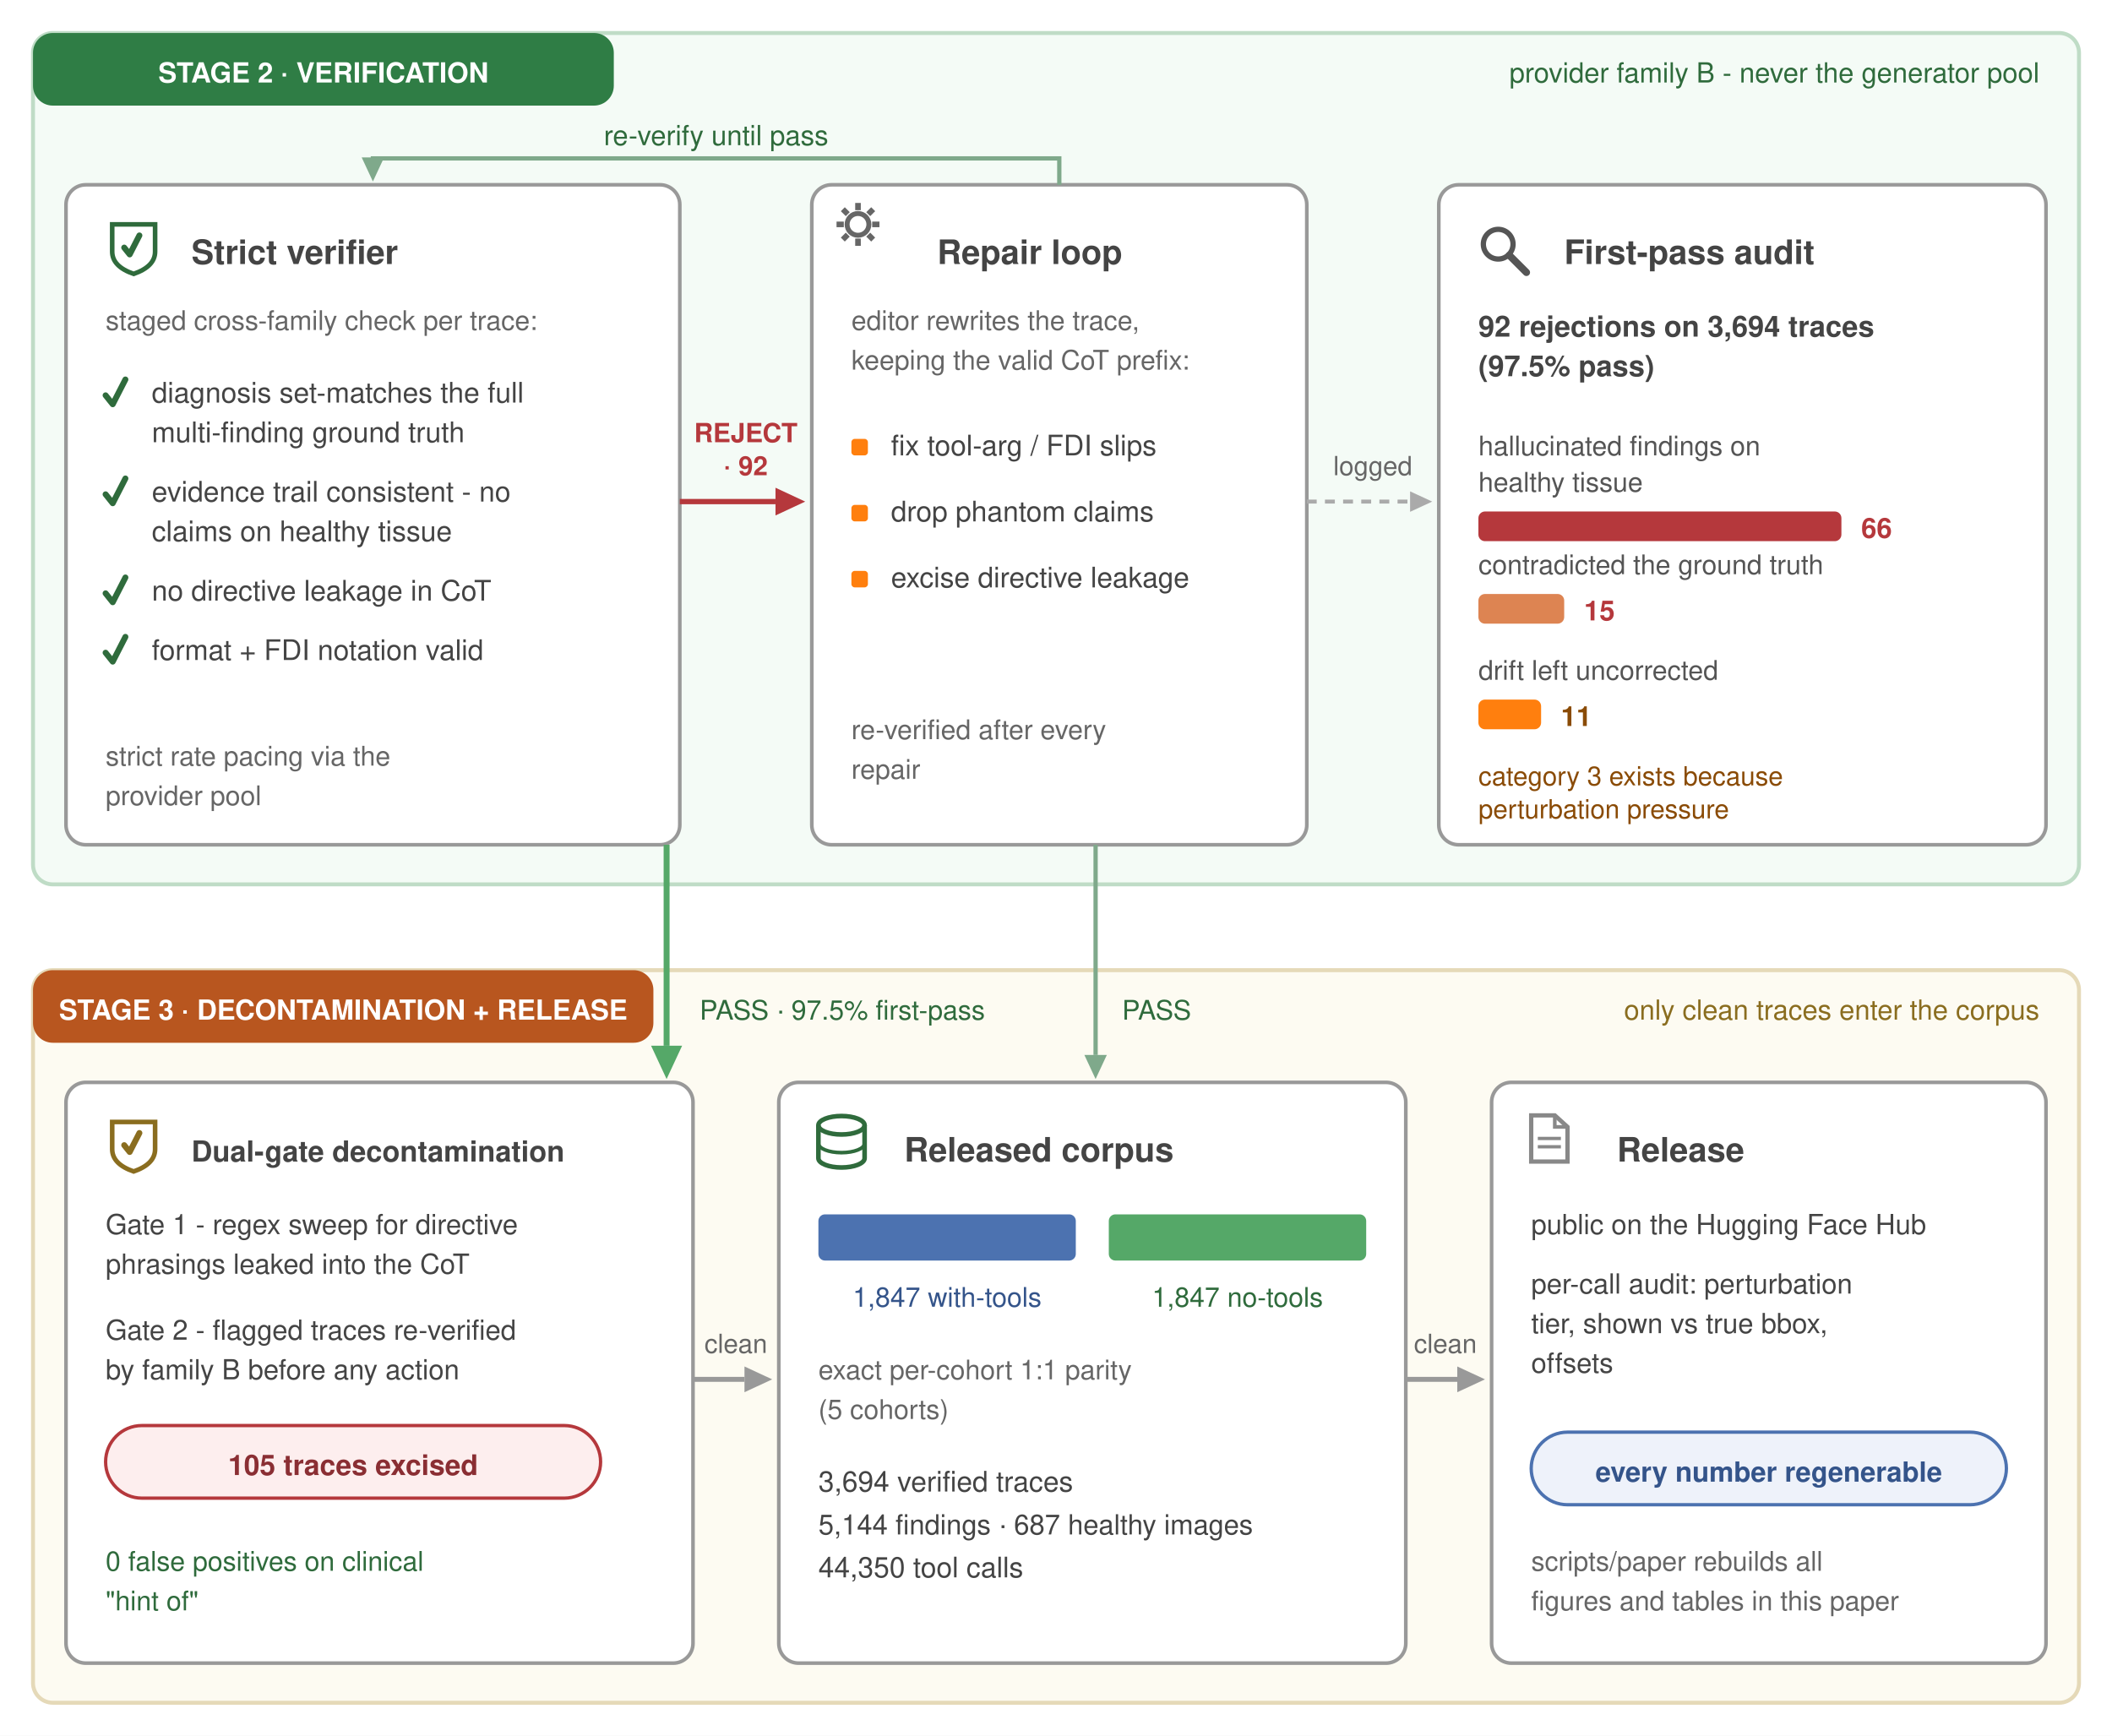
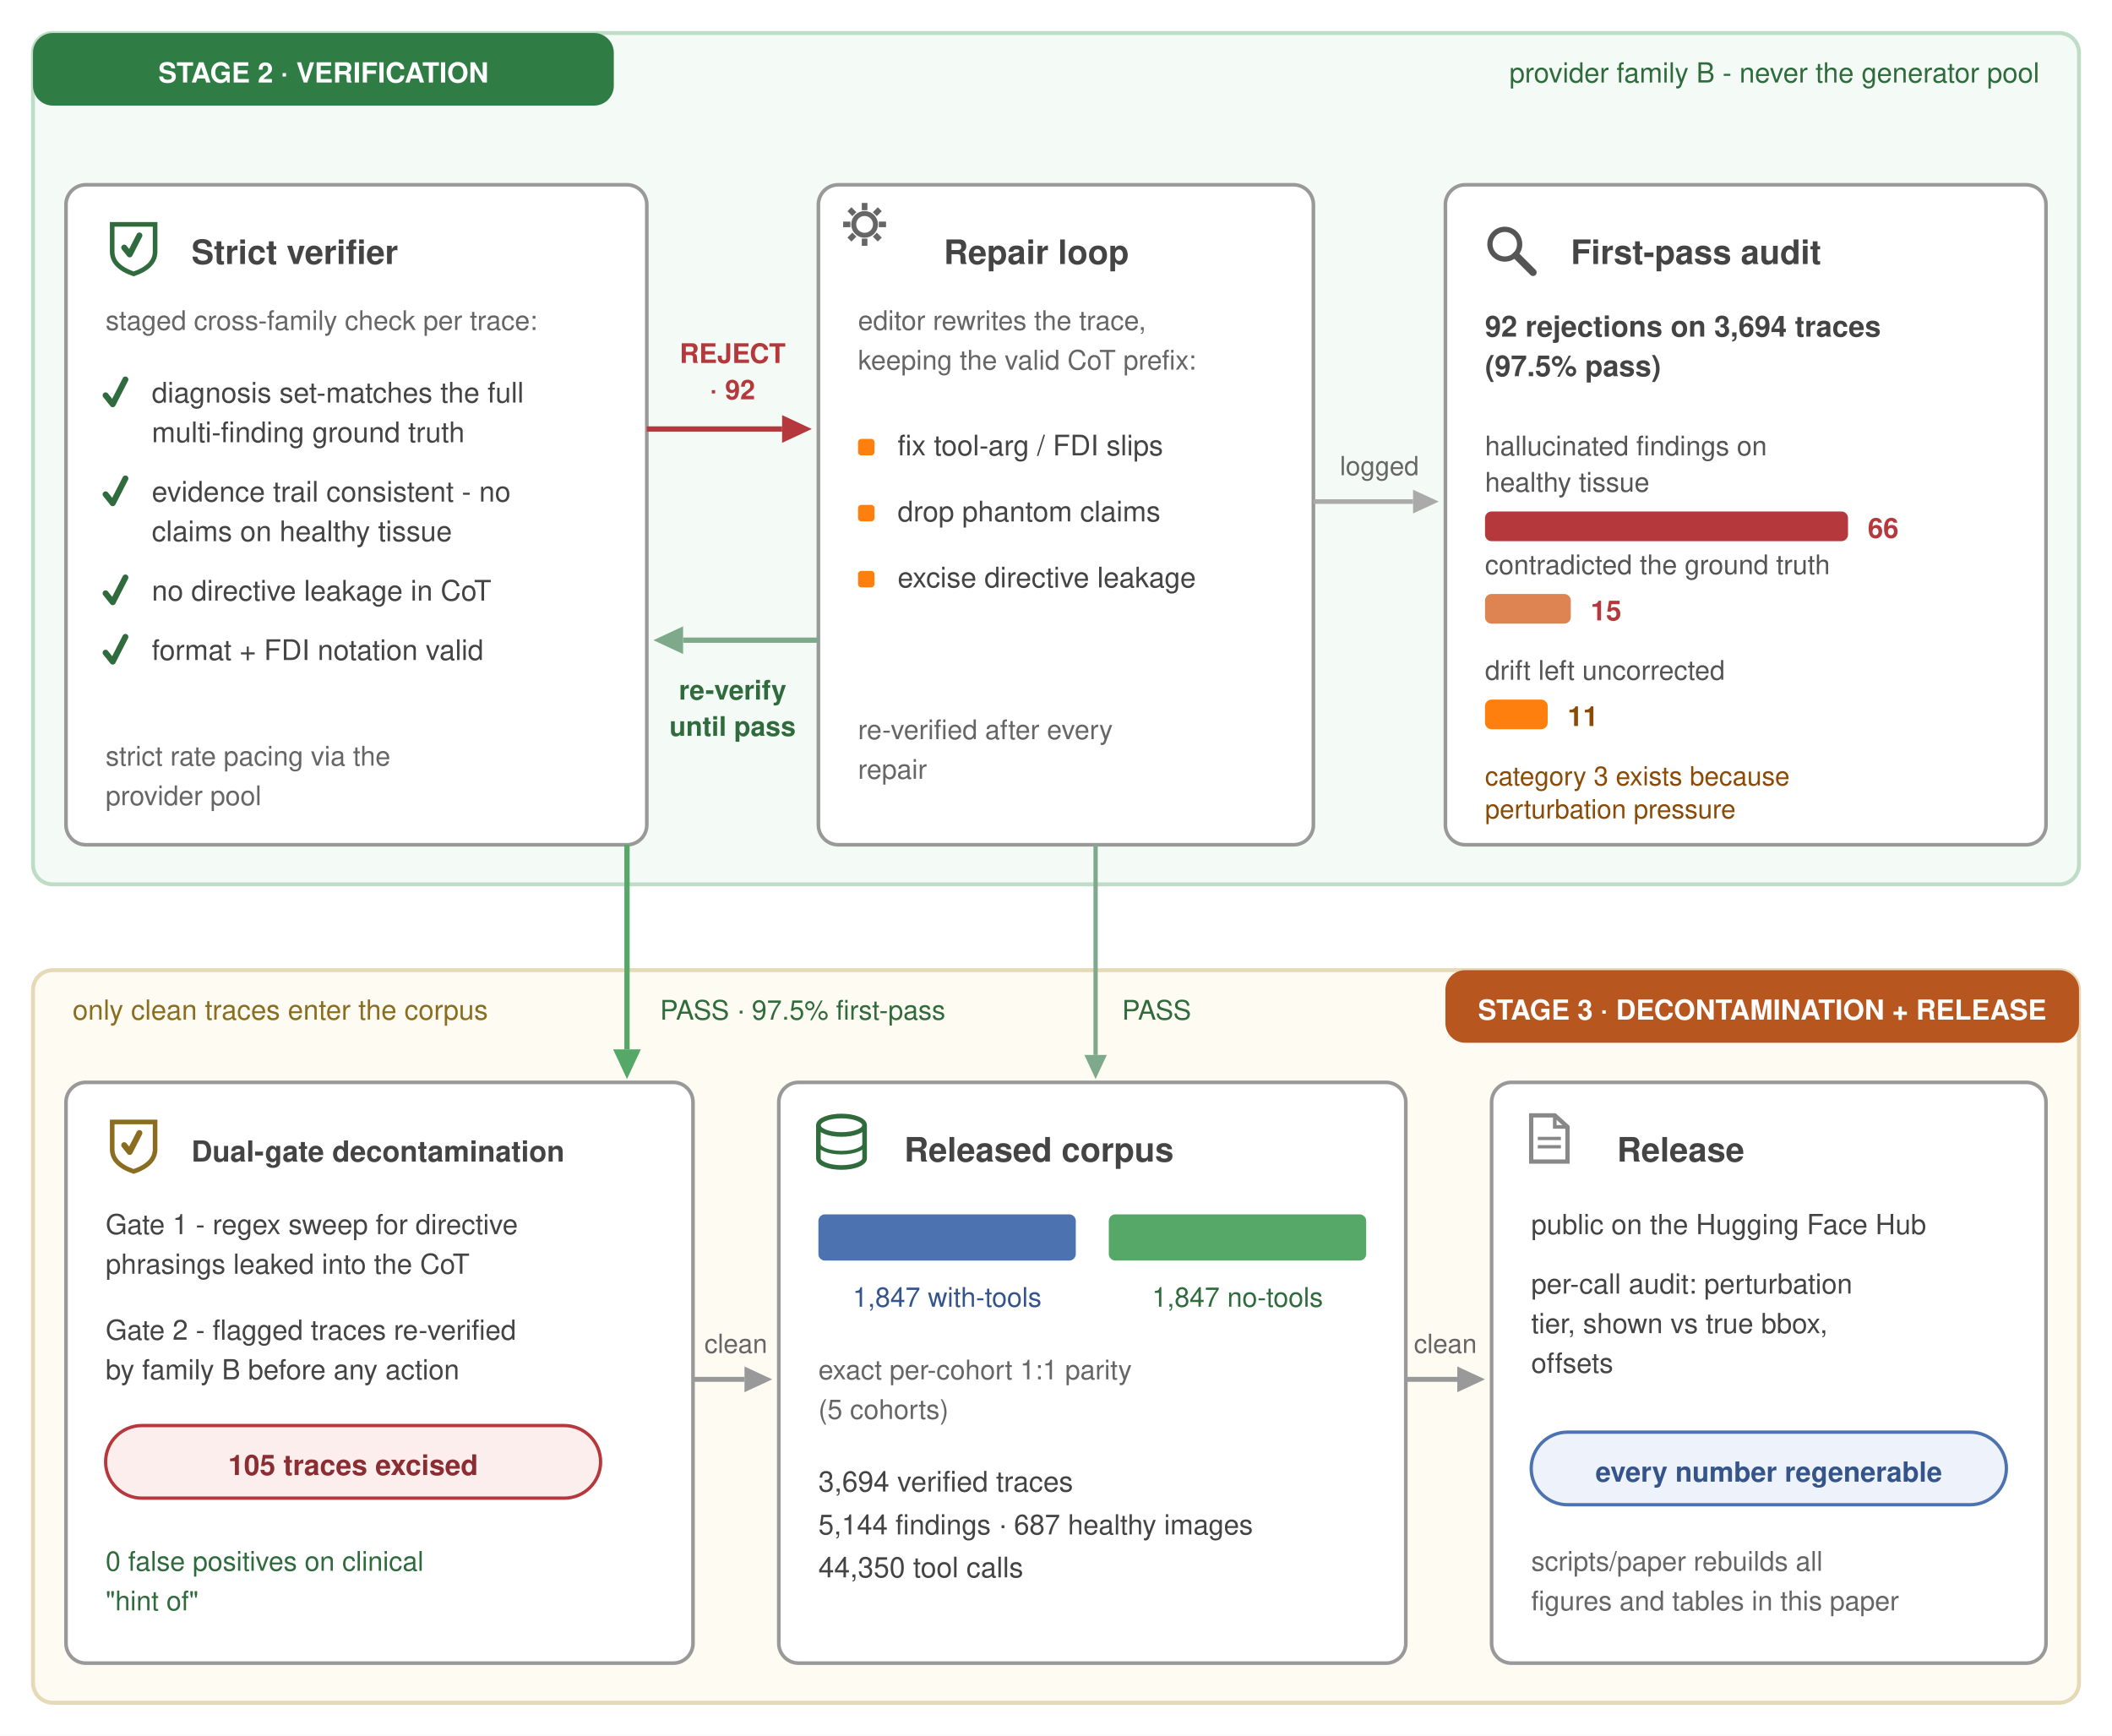
<svg xmlns="http://www.w3.org/2000/svg" width="640" height="526" viewBox="0 0 640 526">
  <rect width="640" height="526" fill="#FFFFFF" />
  <rect x="10" y="10" width="620" height="258" rx="6" fill="#F4FBF6" stroke="#BFDCC6" stroke-width="1.2" />
  <rect x="10" y="10" width="176" height="22" rx="6" fill="#2F7D45" stroke="none" stroke-width="0" />
  <text x="98.0" y="25" font-family="Helvetica" font-size="8.4" font-weight="bold" text-anchor="middle" fill="#FFFFFF">STAGE 2 · VERIFICATION</text>
  <text x="618" y="25" font-family="Helvetica" font-size="8.4" text-anchor="end" fill="#2F6B3C">provider family B - never the generator pool</text>
-   <rect x="20" y="56" width="186" height="200" rx="6" fill="#FFFFFF" stroke="#999999" stroke-width="1.1" />
+   <rect x="20" y="56" width="176" height="200" rx="6" fill="#FFFFFF" stroke="#999999" stroke-width="1.1" />
  <path d="M 34 68 L 47.0 68 L 47.0 76.25 Q 47.0 80.75 40.5 83.0 Q 34 80.75 34 76.25 Z" fill="none" stroke="#2F6B3C" stroke-width="1.4" />
  <path d="M 37.64 75.03 L 39.296 77.1 L 42.24 71.35" fill="none" stroke="#2F6B3C" stroke-width="1.8" stroke-linecap="round" stroke-linejoin="round" />
  <text x="58" y="80" font-family="Helvetica" font-size="10.2" font-weight="bold" fill="#444444">Strict verifier</text>
  <text x="32" y="100" font-family="Helvetica" font-size="8.2" fill="#666666">staged cross-family check per trace:</text>
  <path d="M 32 119.8 L 34.16 122.5 L 38.0 115.0" fill="none" stroke="#2F6B3C" stroke-width="1.8" stroke-linecap="round" stroke-linejoin="round" />
  <text x="46" y="122" font-family="Helvetica" font-size="8.6" fill="#444444">diagnosis set-matches the full</text>
  <text x="46" y="134" font-family="Helvetica" font-size="8.6" fill="#444444">multi-finding ground truth</text>
  <path d="M 32 149.8 L 34.16 152.5 L 38.0 145.0" fill="none" stroke="#2F6B3C" stroke-width="1.8" stroke-linecap="round" stroke-linejoin="round" />
  <text x="46" y="152" font-family="Helvetica" font-size="8.6" fill="#444444">evidence trail consistent - no</text>
  <text x="46" y="164" font-family="Helvetica" font-size="8.6" fill="#444444">claims on healthy tissue</text>
  <path d="M 32 179.8 L 34.16 182.5 L 38.0 175.0" fill="none" stroke="#2F6B3C" stroke-width="1.8" stroke-linecap="round" stroke-linejoin="round" />
  <text x="46" y="182" font-family="Helvetica" font-size="8.6" fill="#444444">no directive leakage in CoT</text>
  <path d="M 32 197.8 L 34.16 200.5 L 38.0 193.0" fill="none" stroke="#2F6B3C" stroke-width="1.8" stroke-linecap="round" stroke-linejoin="round" />
  <text x="46" y="200" font-family="Helvetica" font-size="8.6" fill="#444444">format + FDI notation valid</text>
  <text x="32" y="232" font-family="Helvetica" font-size="8.2" fill="#666666">strict rate pacing via the</text>
  <text x="32" y="244" font-family="Helvetica" font-size="8.2" fill="#666666">provider pool</text>
-   <polyline points="206.0,152.0 235.0,152.0" fill="none" stroke="#B5383C" stroke-width="1.6" />
-   <polygon points="244.0,152.0 235.0,156.2 235.0,147.8" fill="#B5383C" stroke="none" />
-   <text x="226.0" y="134" font-family="Helvetica" font-size="8.0" font-weight="bold" text-anchor="middle" fill="#B5383C">REJECT</text>
-   <text x="226.0" y="144" font-family="Helvetica" font-size="8.0" font-weight="bold" text-anchor="middle" fill="#B5383C">· 92</text>
-   <rect x="246" y="56" width="150" height="200" rx="6" fill="#FFFFFF" stroke="#999999" stroke-width="1.1" />
-   <circle cx="260" cy="68" r="3.3" fill="none" stroke="#666666" stroke-width="1.5" />
-   <line x1="264.3" y1="68.0" x2="266.5" y2="68.0" stroke="#666666" stroke-width="1.7" />
-   <line x1="263.1" y1="71.1" x2="264.6" y2="72.6" stroke="#666666" stroke-width="1.7" />
-   <line x1="260.0" y1="72.3" x2="260.0" y2="74.5" stroke="#666666" stroke-width="1.7" />
-   <line x1="256.9" y1="71.1" x2="255.4" y2="72.6" stroke="#666666" stroke-width="1.7" />
-   <line x1="255.7" y1="68.0" x2="253.5" y2="68.0" stroke="#666666" stroke-width="1.7" />
-   <line x1="256.9" y1="64.9" x2="255.4" y2="63.4" stroke="#666666" stroke-width="1.7" />
-   <line x1="260.0" y1="63.7" x2="260.0" y2="61.5" stroke="#666666" stroke-width="1.7" />
-   <line x1="263.1" y1="64.9" x2="264.6" y2="63.4" stroke="#666666" stroke-width="1.7" />
-   <text x="284" y="80" font-family="Helvetica" font-size="10.2" font-weight="bold" fill="#444444">Repair loop</text>
-   <text x="258" y="100" font-family="Helvetica" font-size="8.2" fill="#666666">editor rewrites the trace,</text>
-   <text x="258" y="112" font-family="Helvetica" font-size="8.2" fill="#666666">keeping the valid CoT prefix:</text>
-   <rect x="258" y="133" width="5" height="5" rx="1" fill="#ff7f0e" stroke="none" stroke-width="0" />
-   <text x="270" y="138" font-family="Helvetica" font-size="8.6" fill="#444444">fix tool-arg / FDI slips</text>
-   <rect x="258" y="153" width="5" height="5" rx="1" fill="#ff7f0e" stroke="none" stroke-width="0" />
-   <text x="270" y="158" font-family="Helvetica" font-size="8.6" fill="#444444">drop phantom claims</text>
-   <rect x="258" y="173" width="5" height="5" rx="1" fill="#ff7f0e" stroke="none" stroke-width="0" />
-   <text x="270" y="178" font-family="Helvetica" font-size="8.6" fill="#444444">excise directive leakage</text>
-   <text x="258" y="224" font-family="Helvetica" font-size="8.2" fill="#666666">re-verified after every</text>
-   <text x="258" y="236" font-family="Helvetica" font-size="8.2" fill="#666666">repair</text>
-   <polyline points="321.0,56.0 321.0,48.0 113.0,48.0 113.0,47.7" fill="none" stroke="#7FA98B" stroke-width="1.3" />
-   <polygon points="113.0,55.0 109.6,47.7 116.4,47.7" fill="#7FA98B" stroke="none" />
-   <text x="217.0" y="44" font-family="Helvetica" font-size="8.4" text-anchor="middle" fill="#2F6B3C">re-verify until pass</text>
-   <polyline points="396.0,152.0 427.3,152.0" fill="none" stroke="#AAAAAA" stroke-width="1.2" stroke-dasharray="3,2.5" />
-   <polygon points="434.0,152.0 427.3,155.1 427.3,148.9" fill="#AAAAAA" stroke="none" />
-   <text x="416.0" y="144" font-family="Helvetica" font-size="8.0" text-anchor="middle" fill="#666666">logged</text>
-   <rect x="436" y="56" width="184" height="200" rx="6" fill="#FFFFFF" stroke="#999999" stroke-width="1.1" />
-   <circle cx="454" cy="74" r="4.5" fill="none" stroke="#555555" stroke-width="1.6" />
-   <line x1="457.375" y1="77.375" x2="462.55" y2="82.55" stroke="#555555" stroke-width="2.2" stroke-linecap="round" />
-   <text x="474" y="80" font-family="Helvetica" font-size="10.2" font-weight="bold" fill="#444444">First-pass audit</text>
-   <text x="448" y="102" font-family="Helvetica" font-size="8.8" font-weight="bold" fill="#444444">92 rejections on 3,694 traces</text>
-   <text x="448" y="114" font-family="Helvetica" font-size="8.8" font-weight="bold" fill="#444444">(97.5% pass)</text>
-   <text x="448" y="138" font-family="Helvetica" font-size="8.2" fill="#555555">hallucinated findings on</text>
-   <text x="448" y="149" font-family="Helvetica" font-size="8.2" fill="#555555">healthy tissue</text>
-   <rect x="448" y="155" width="110" height="9" rx="2" fill="#B5383C" stroke="none" stroke-width="0" />
-   <text x="564" y="163" font-family="Helvetica" font-size="8.4" font-weight="bold" fill="#B5383C">66</text>
-   <text x="448" y="174" font-family="Helvetica" font-size="8.2" fill="#555555">contradicted the ground truth</text>
-   <rect x="448" y="180" width="26" height="9" rx="2" fill="#DD8452" stroke="none" stroke-width="0" />
-   <text x="480" y="188" font-family="Helvetica" font-size="8.4" font-weight="bold" fill="#B5383C">15</text>
-   <text x="448" y="206" font-family="Helvetica" font-size="8.2" fill="#555555">drift left uncorrected</text>
-   <rect x="448" y="212" width="19" height="9" rx="2" fill="#ff7f0e" stroke="none" stroke-width="0" />
-   <text x="473" y="220" font-family="Helvetica" font-size="8.4" font-weight="bold" fill="#8A4B06">11</text>
-   <text x="448" y="238" font-family="Helvetica" font-size="8.0" fill="#8A4B06">category 3 exists because</text>
-   <text x="448" y="248" font-family="Helvetica" font-size="8.0" fill="#8A4B06">perturbation pressure</text>
+   <polyline points="196.0,130.0 237.0,130.0" fill="none" stroke="#B5383C" stroke-width="1.6" />
+   <polygon points="246.0,130.0 237.0,134.2 237.0,125.8" fill="#B5383C" stroke="none" />
+   <text x="222.0" y="110" font-family="Helvetica" font-size="8.2" font-weight="bold" text-anchor="middle" fill="#B5383C">REJECT</text>
+   <text x="222.0" y="121" font-family="Helvetica" font-size="8.2" font-weight="bold" text-anchor="middle" fill="#B5383C">· 92</text>
+   <rect x="248" y="56" width="150" height="200" rx="6" fill="#FFFFFF" stroke="#999999" stroke-width="1.1" />
+   <circle cx="262" cy="68" r="3.3" fill="none" stroke="#666666" stroke-width="1.5" />
+   <line x1="266.3" y1="68.0" x2="268.5" y2="68.0" stroke="#666666" stroke-width="1.7" />
+   <line x1="265.1" y1="71.1" x2="266.6" y2="72.6" stroke="#666666" stroke-width="1.7" />
+   <line x1="262.0" y1="72.3" x2="262.0" y2="74.5" stroke="#666666" stroke-width="1.7" />
+   <line x1="258.9" y1="71.1" x2="257.4" y2="72.6" stroke="#666666" stroke-width="1.7" />
+   <line x1="257.7" y1="68.0" x2="255.5" y2="68.0" stroke="#666666" stroke-width="1.7" />
+   <line x1="258.9" y1="64.9" x2="257.4" y2="63.4" stroke="#666666" stroke-width="1.7" />
+   <line x1="262.0" y1="63.7" x2="262.0" y2="61.5" stroke="#666666" stroke-width="1.7" />
+   <line x1="265.1" y1="64.9" x2="266.6" y2="63.4" stroke="#666666" stroke-width="1.7" />
+   <text x="286" y="80" font-family="Helvetica" font-size="10.2" font-weight="bold" fill="#444444">Repair loop</text>
+   <text x="260" y="100" font-family="Helvetica" font-size="8.2" fill="#666666">editor rewrites the trace,</text>
+   <text x="260" y="112" font-family="Helvetica" font-size="8.2" fill="#666666">keeping the valid CoT prefix:</text>
+   <rect x="260" y="133" width="5" height="5" rx="1" fill="#ff7f0e" stroke="none" stroke-width="0" />
+   <text x="272" y="138" font-family="Helvetica" font-size="8.6" fill="#444444">fix tool-arg / FDI slips</text>
+   <rect x="260" y="153" width="5" height="5" rx="1" fill="#ff7f0e" stroke="none" stroke-width="0" />
+   <text x="272" y="158" font-family="Helvetica" font-size="8.6" fill="#444444">drop phantom claims</text>
+   <rect x="260" y="173" width="5" height="5" rx="1" fill="#ff7f0e" stroke="none" stroke-width="0" />
+   <text x="272" y="178" font-family="Helvetica" font-size="8.6" fill="#444444">excise directive leakage</text>
+   <text x="260" y="224" font-family="Helvetica" font-size="8.2" fill="#666666">re-verified after every</text>
+   <text x="260" y="236" font-family="Helvetica" font-size="8.2" fill="#666666">repair</text>
+   <polyline points="248.0,194.0 207.0,194.0" fill="none" stroke="#7FA98B" stroke-width="1.6" />
+   <polygon points="198.0,194.0 207.0,189.8 207.0,198.2" fill="#7FA98B" stroke="none" />
+   <text x="222.0" y="212" font-family="Helvetica" font-size="8.2" font-weight="bold" text-anchor="middle" fill="#2F6B3C">re-verify</text>
+   <text x="222.0" y="223" font-family="Helvetica" font-size="8.2" font-weight="bold" text-anchor="middle" fill="#2F6B3C">until pass</text>
+   <polyline points="398.0,152.0 428.2,152.0" fill="none" stroke="#AAAAAA" stroke-width="1.4" />
+   <polygon points="436.0,152.0 428.2,155.6 428.2,148.4" fill="#AAAAAA" stroke="none" />
+   <text x="418.0" y="144" font-family="Helvetica" font-size="8.0" text-anchor="middle" fill="#666666">logged</text>
+   <rect x="438" y="56" width="182" height="200" rx="6" fill="#FFFFFF" stroke="#999999" stroke-width="1.1" />
+   <circle cx="456" cy="74" r="4.5" fill="none" stroke="#555555" stroke-width="1.6" />
+   <line x1="459.375" y1="77.375" x2="464.55" y2="82.55" stroke="#555555" stroke-width="2.2" stroke-linecap="round" />
+   <text x="476" y="80" font-family="Helvetica" font-size="10.2" font-weight="bold" fill="#444444">First-pass audit</text>
+   <text x="450" y="102" font-family="Helvetica" font-size="8.8" font-weight="bold" fill="#444444">92 rejections on 3,694 traces</text>
+   <text x="450" y="114" font-family="Helvetica" font-size="8.8" font-weight="bold" fill="#444444">(97.5% pass)</text>
+   <text x="450" y="138" font-family="Helvetica" font-size="8.2" fill="#555555">hallucinated findings on</text>
+   <text x="450" y="149" font-family="Helvetica" font-size="8.2" fill="#555555">healthy tissue</text>
+   <rect x="450" y="155" width="110" height="9" rx="2" fill="#B5383C" stroke="none" stroke-width="0" />
+   <text x="566" y="163" font-family="Helvetica" font-size="8.4" font-weight="bold" fill="#B5383C">66</text>
+   <text x="450" y="174" font-family="Helvetica" font-size="8.2" fill="#555555">contradicted the ground truth</text>
+   <rect x="450" y="180" width="26" height="9" rx="2" fill="#DD8452" stroke="none" stroke-width="0" />
+   <text x="482" y="188" font-family="Helvetica" font-size="8.4" font-weight="bold" fill="#B5383C">15</text>
+   <text x="450" y="206" font-family="Helvetica" font-size="8.2" fill="#555555">drift left uncorrected</text>
+   <rect x="450" y="212" width="19" height="9" rx="2" fill="#ff7f0e" stroke="none" stroke-width="0" />
+   <text x="475" y="220" font-family="Helvetica" font-size="8.4" font-weight="bold" fill="#8A4B06">11</text>
+   <text x="450" y="238" font-family="Helvetica" font-size="8.0" fill="#8A4B06">category 3 exists because</text>
+   <text x="450" y="248" font-family="Helvetica" font-size="8.0" fill="#8A4B06">perturbation pressure</text>
  <rect x="10" y="294" width="620" height="222" rx="6" fill="#FDFBF2" stroke="#E5D9B8" stroke-width="1.2" />
-   <rect x="10" y="294" width="188" height="22" rx="6" fill="#B8561F" stroke="none" stroke-width="0" />
-   <text x="104.0" y="309" font-family="Helvetica" font-size="8.4" font-weight="bold" text-anchor="middle" fill="#FFFFFF">STAGE 3 · DECONTAMINATION + RELEASE</text>
-   <text x="618" y="309" font-family="Helvetica" font-size="8.4" text-anchor="end" fill="#8A6D1F">only clean traces enter the corpus</text>
-   <polyline points="202.0,256.0 202.0,316.9" fill="none" stroke="#55A868" stroke-width="1.8" />
-   <polygon points="202.0,327.0 197.3,316.9 206.7,316.9" fill="#55A868" stroke="none" />
-   <text x="212" y="309" font-family="Helvetica" font-size="8.2" fill="#2F6B3C">PASS · 97.5% first-pass</text>
+   <rect x="438" y="294" width="192" height="22" rx="6" fill="#B8561F" stroke="none" stroke-width="0" />
+   <text x="534.0" y="309" font-family="Helvetica" font-size="8.4" font-weight="bold" text-anchor="middle" fill="#FFFFFF">STAGE 3 · DECONTAMINATION + RELEASE</text>
+   <text x="22" y="309" font-family="Helvetica" font-size="8.4" fill="#8A6D1F">only clean traces enter the corpus</text>
+   <polyline points="190.0,256.0 190.0,318.0" fill="none" stroke="#55A868" stroke-width="1.6" />
+   <polygon points="190.0,327.0 185.8,318.0 194.2,318.0" fill="#55A868" stroke="none" />
+   <text x="200" y="309" font-family="Helvetica" font-size="8.2" fill="#2F6B3C">PASS · 97.5% first-pass</text>
  <polyline points="332.0,256.0 332.0,319.7" fill="none" stroke="#7FA98B" stroke-width="1.3" />
  <polygon points="332.0,327.0 328.6,319.7 335.4,319.7" fill="#7FA98B" stroke="none" />
  <text x="340" y="309" font-family="Helvetica" font-size="8.2" fill="#2F6B3C">PASS</text>
  <rect x="20" y="328" width="190" height="176" rx="6" fill="#FFFFFF" stroke="#999999" stroke-width="1.1" />
  <path d="M 34 340 L 47.0 340 L 47.0 348.25 Q 47.0 352.75 40.5 355.0 Q 34 352.75 34 348.25 Z" fill="none" stroke="#8A6D1F" stroke-width="1.4" />
  <path d="M 37.64 347.03 L 39.296 349.1 L 42.24 343.35" fill="none" stroke="#8A6D1F" stroke-width="1.8" stroke-linecap="round" stroke-linejoin="round" />
  <text x="58" y="352" font-family="Helvetica" font-size="8.8" font-weight="bold" fill="#444444">Dual-gate decontamination</text>
  <text x="32" y="374" font-family="Helvetica" font-size="8.4" fill="#444444">Gate 1 - regex sweep for directive</text>
  <text x="32" y="386" font-family="Helvetica" font-size="8.4" fill="#444444">phrasings leaked into the CoT</text>
  <text x="32" y="406" font-family="Helvetica" font-size="8.4" fill="#444444">Gate 2 - flagged traces re-verified</text>
  <text x="32" y="418" font-family="Helvetica" font-size="8.4" fill="#444444">by family B before any action</text>
  <rect x="32" y="432" width="150" height="22" rx="11" fill="#FDEEEE" stroke="#B5383C" stroke-width="1.0" />
  <text x="107" y="447" font-family="Helvetica" font-size="8.6" font-weight="bold" text-anchor="middle" fill="#8A2E33">105 traces excised</text>
  <text x="32" y="476" font-family="Helvetica" font-size="8.2" fill="#2F6B3C">0 false positives on clinical</text>
  <text x="32" y="488" font-family="Helvetica" font-size="8.2" fill="#2F6B3C">"hint of"</text>
  <polyline points="210.0,418.0 225.6,418.0" fill="none" stroke="#999999" stroke-width="1.5" />
  <polygon points="234.0,418.0 225.6,421.9 225.6,414.1" fill="#999999" stroke="none" />
  <text x="223.0" y="410" font-family="Helvetica" font-size="8.0" text-anchor="middle" fill="#666666">clean</text>
  <rect x="236" y="328" width="190" height="176" rx="6" fill="#FFFFFF" stroke="#999999" stroke-width="1.1" />
  <ellipse cx="255.0" cy="341" rx="7.0" ry="2.8" fill="none" stroke="#2F6B3C" stroke-width="1.4" />
  <path d="M 248 341 L 248 351.0 A 7.0 2.8 0 0 0 262.0 351.0 L 262.0 341" fill="none" stroke="#2F6B3C" stroke-width="1.4" />
  <path d="M 248 346.5 A 7.0 2.8 0 0 0 262.0 346.5" fill="none" stroke="#2F6B3C" stroke-width="1.1" />
  <text x="274" y="352" font-family="Helvetica" font-size="10.2" font-weight="bold" fill="#444444">Released corpus</text>
  <rect x="248" y="368" width="78" height="14" rx="2" fill="#4C72B0" stroke="none" stroke-width="0" />
  <text x="287" y="396" font-family="Helvetica" font-size="8.2" text-anchor="middle" fill="#34548A">1,847 with-tools</text>
  <rect x="336" y="368" width="78" height="14" rx="2" fill="#55A868" stroke="none" stroke-width="0" />
  <text x="375" y="396" font-family="Helvetica" font-size="8.2" text-anchor="middle" fill="#2F6B3C">1,847 no-tools</text>
  <text x="248" y="418" font-family="Helvetica" font-size="8.2" fill="#666666">exact per-cohort 1:1 parity</text>
  <text x="248" y="430" font-family="Helvetica" font-size="8.2" fill="#666666">(5 cohorts)</text>
  <text x="248" y="452" font-family="Helvetica" font-size="8.6" fill="#444444">3,694 verified traces</text>
  <text x="248" y="465" font-family="Helvetica" font-size="8.4" fill="#444444">5,144 findings · 687 healthy images</text>
  <text x="248" y="478" font-family="Helvetica" font-size="8.6" fill="#444444">44,350 tool calls</text>
  <polyline points="426.0,418.0 441.6,418.0" fill="none" stroke="#999999" stroke-width="1.5" />
  <polygon points="450.0,418.0 441.6,421.9 441.6,414.1" fill="#999999" stroke="none" />
  <text x="438" y="410" font-family="Helvetica" font-size="8.0" text-anchor="middle" fill="#666666">clean</text>
  <rect x="452" y="328" width="168" height="176" rx="6" fill="#FFFFFF" stroke="#999999" stroke-width="1.1" />
  <path d="M 464 338 L 471.15 338 L 475.0 341.5 L 475.0 352.0 L 464 352.0 Z" fill="none" stroke="#888888" stroke-width="1.3" />
  <path d="M 471.15 338 L 471.15 341.5 L 475.0 341.5" fill="none" stroke="#888888" stroke-width="1.1" />
  <line x1="466" y1="345.0" x2="473.0" y2="345.0" stroke="#888888" stroke-width="1" />
  <line x1="466" y1="347.52" x2="473.0" y2="347.52" stroke="#888888" stroke-width="1" />
  <text x="490" y="352" font-family="Helvetica" font-size="10.2" font-weight="bold" fill="#444444">Release</text>
  <text x="464" y="374" font-family="Helvetica" font-size="8.4" fill="#444444">public on the Hugging Face Hub</text>
  <text x="464" y="392" font-family="Helvetica" font-size="8.4" fill="#444444">per-call audit: perturbation</text>
  <text x="464" y="404" font-family="Helvetica" font-size="8.4" fill="#444444">tier, shown vs true bbox,</text>
  <text x="464" y="416" font-family="Helvetica" font-size="8.4" fill="#444444">offsets</text>
  <rect x="464" y="434" width="144" height="22" rx="11" fill="#EEF2FA" stroke="#4C72B0" stroke-width="1.0" />
  <text x="536.0" y="449" font-family="Helvetica" font-size="8.4" font-weight="bold" text-anchor="middle" fill="#34548A">every number regenerable</text>
  <text x="464" y="476" font-family="Helvetica" font-size="8.2" fill="#666666">scripts/paper rebuilds all</text>
  <text x="464" y="488" font-family="Helvetica" font-size="8.2" fill="#666666">figures and tables in this paper</text>
</svg>
